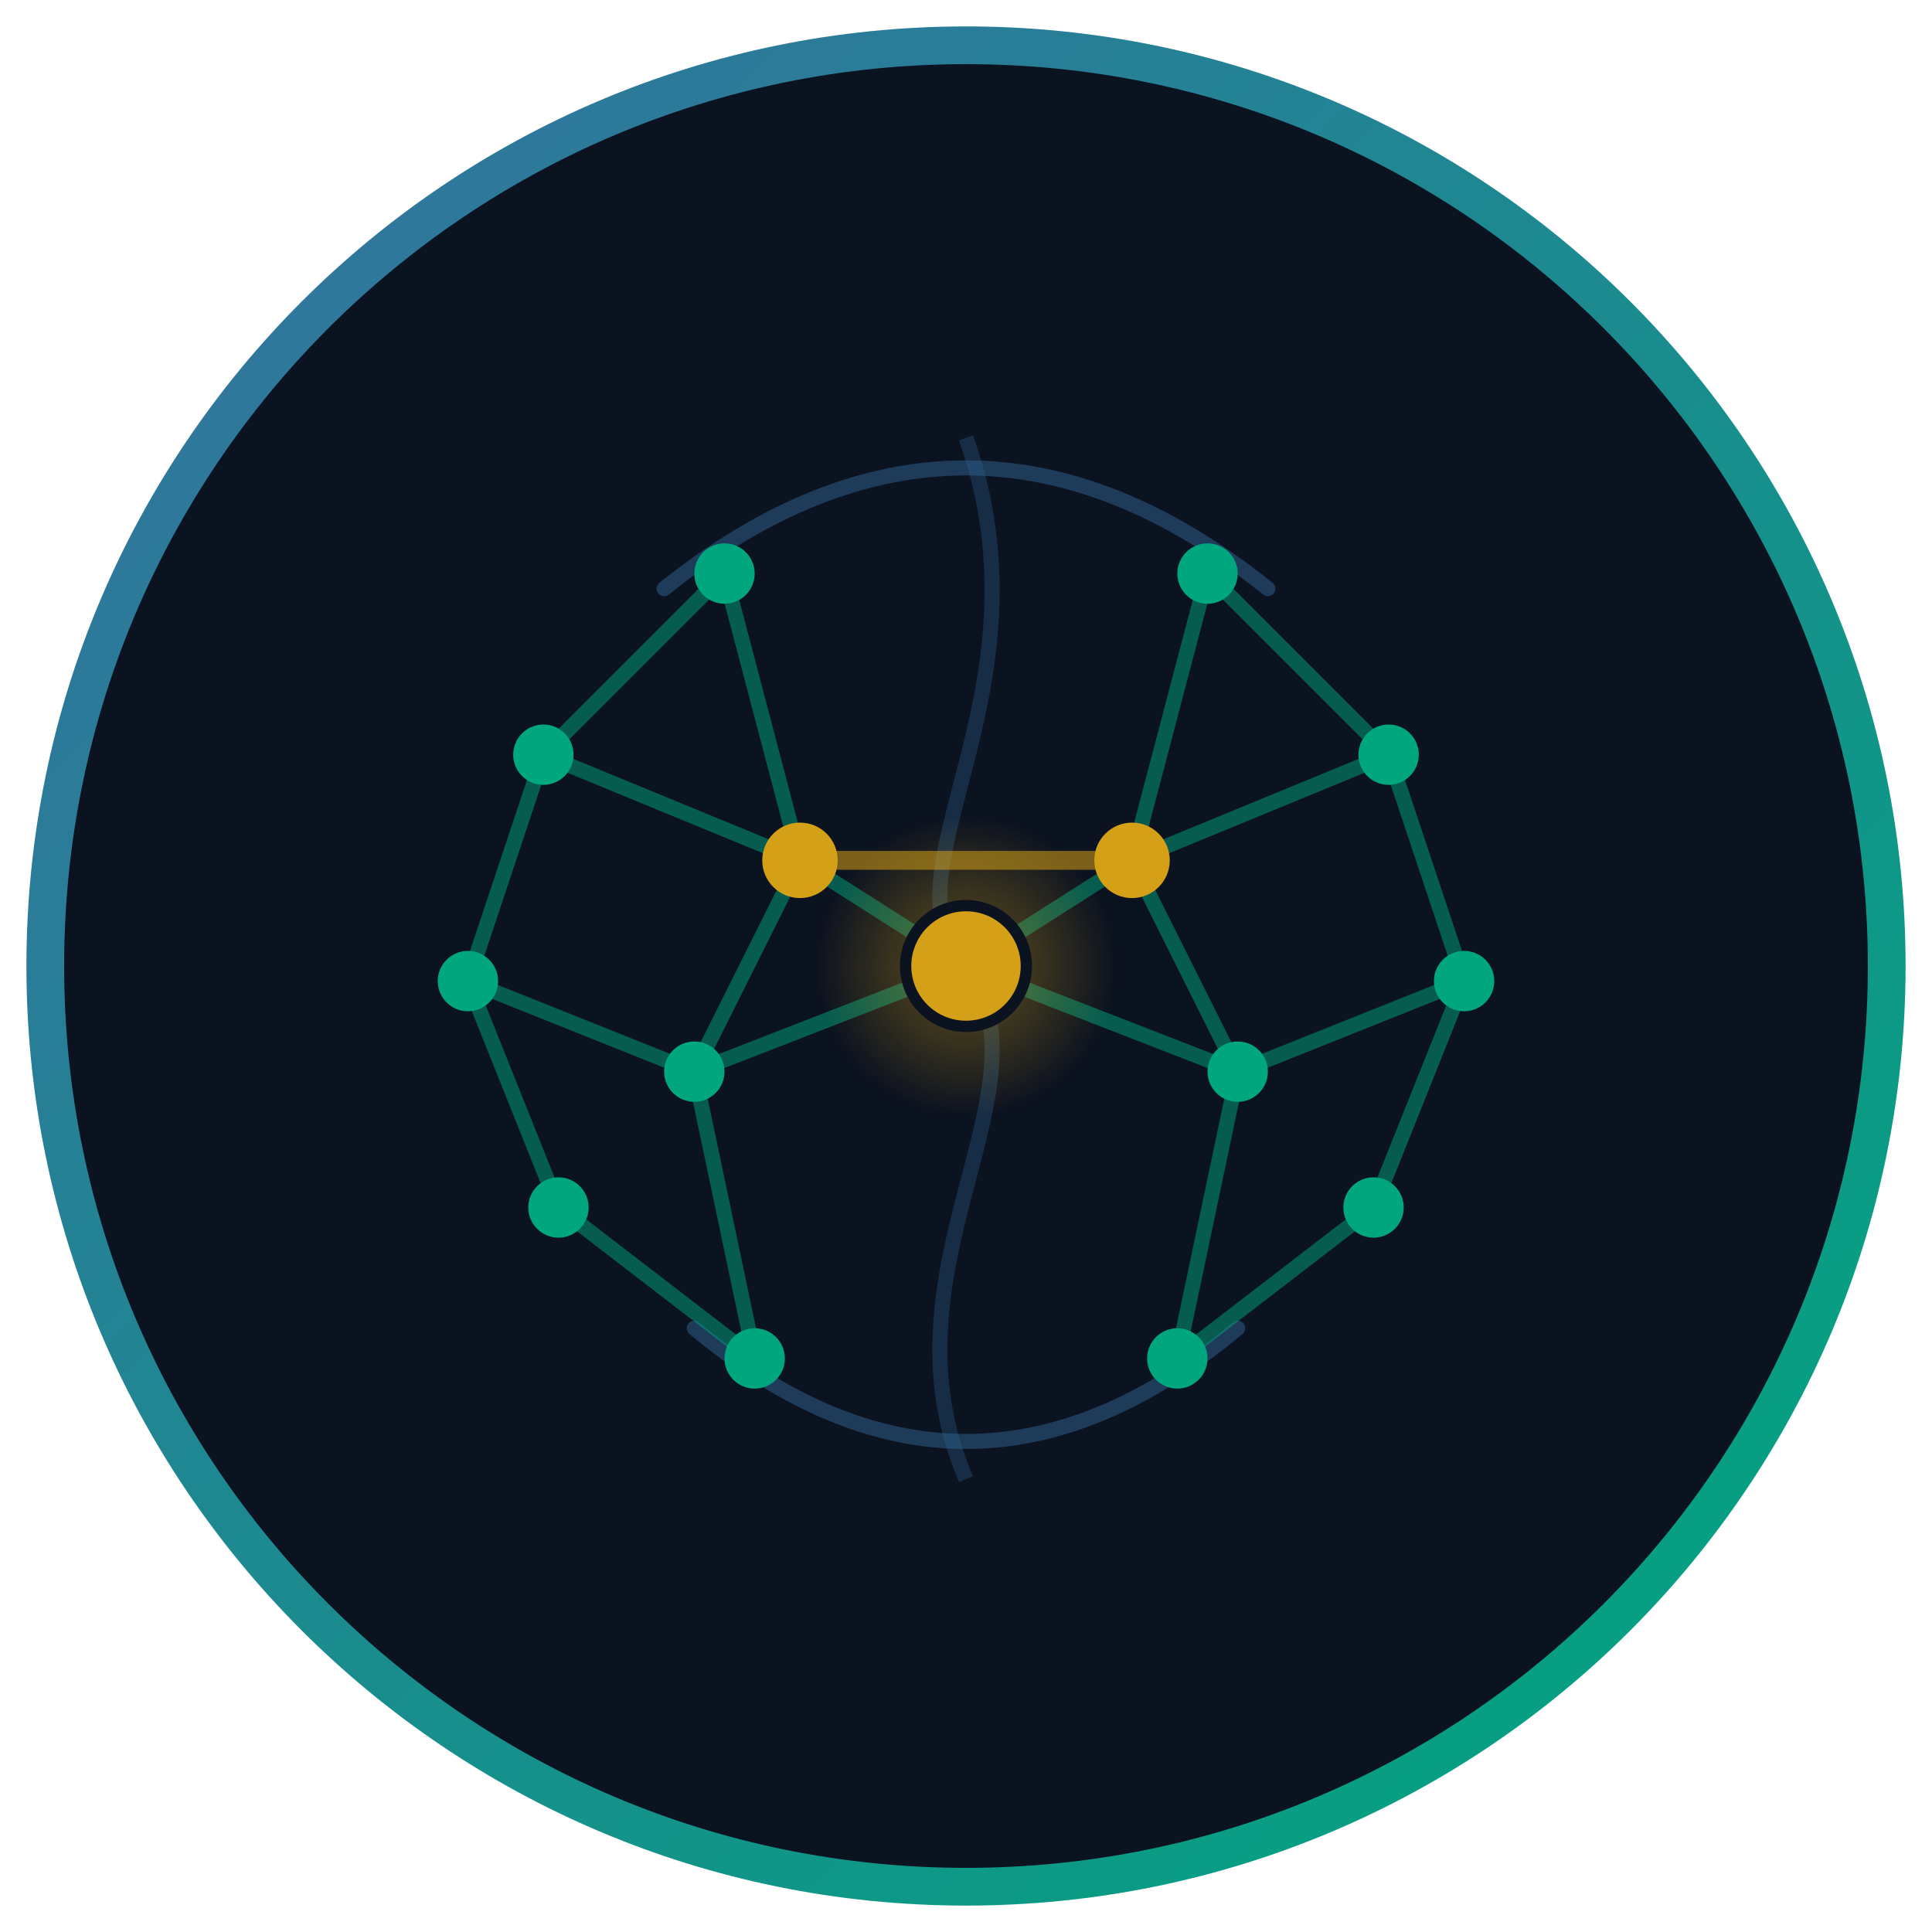
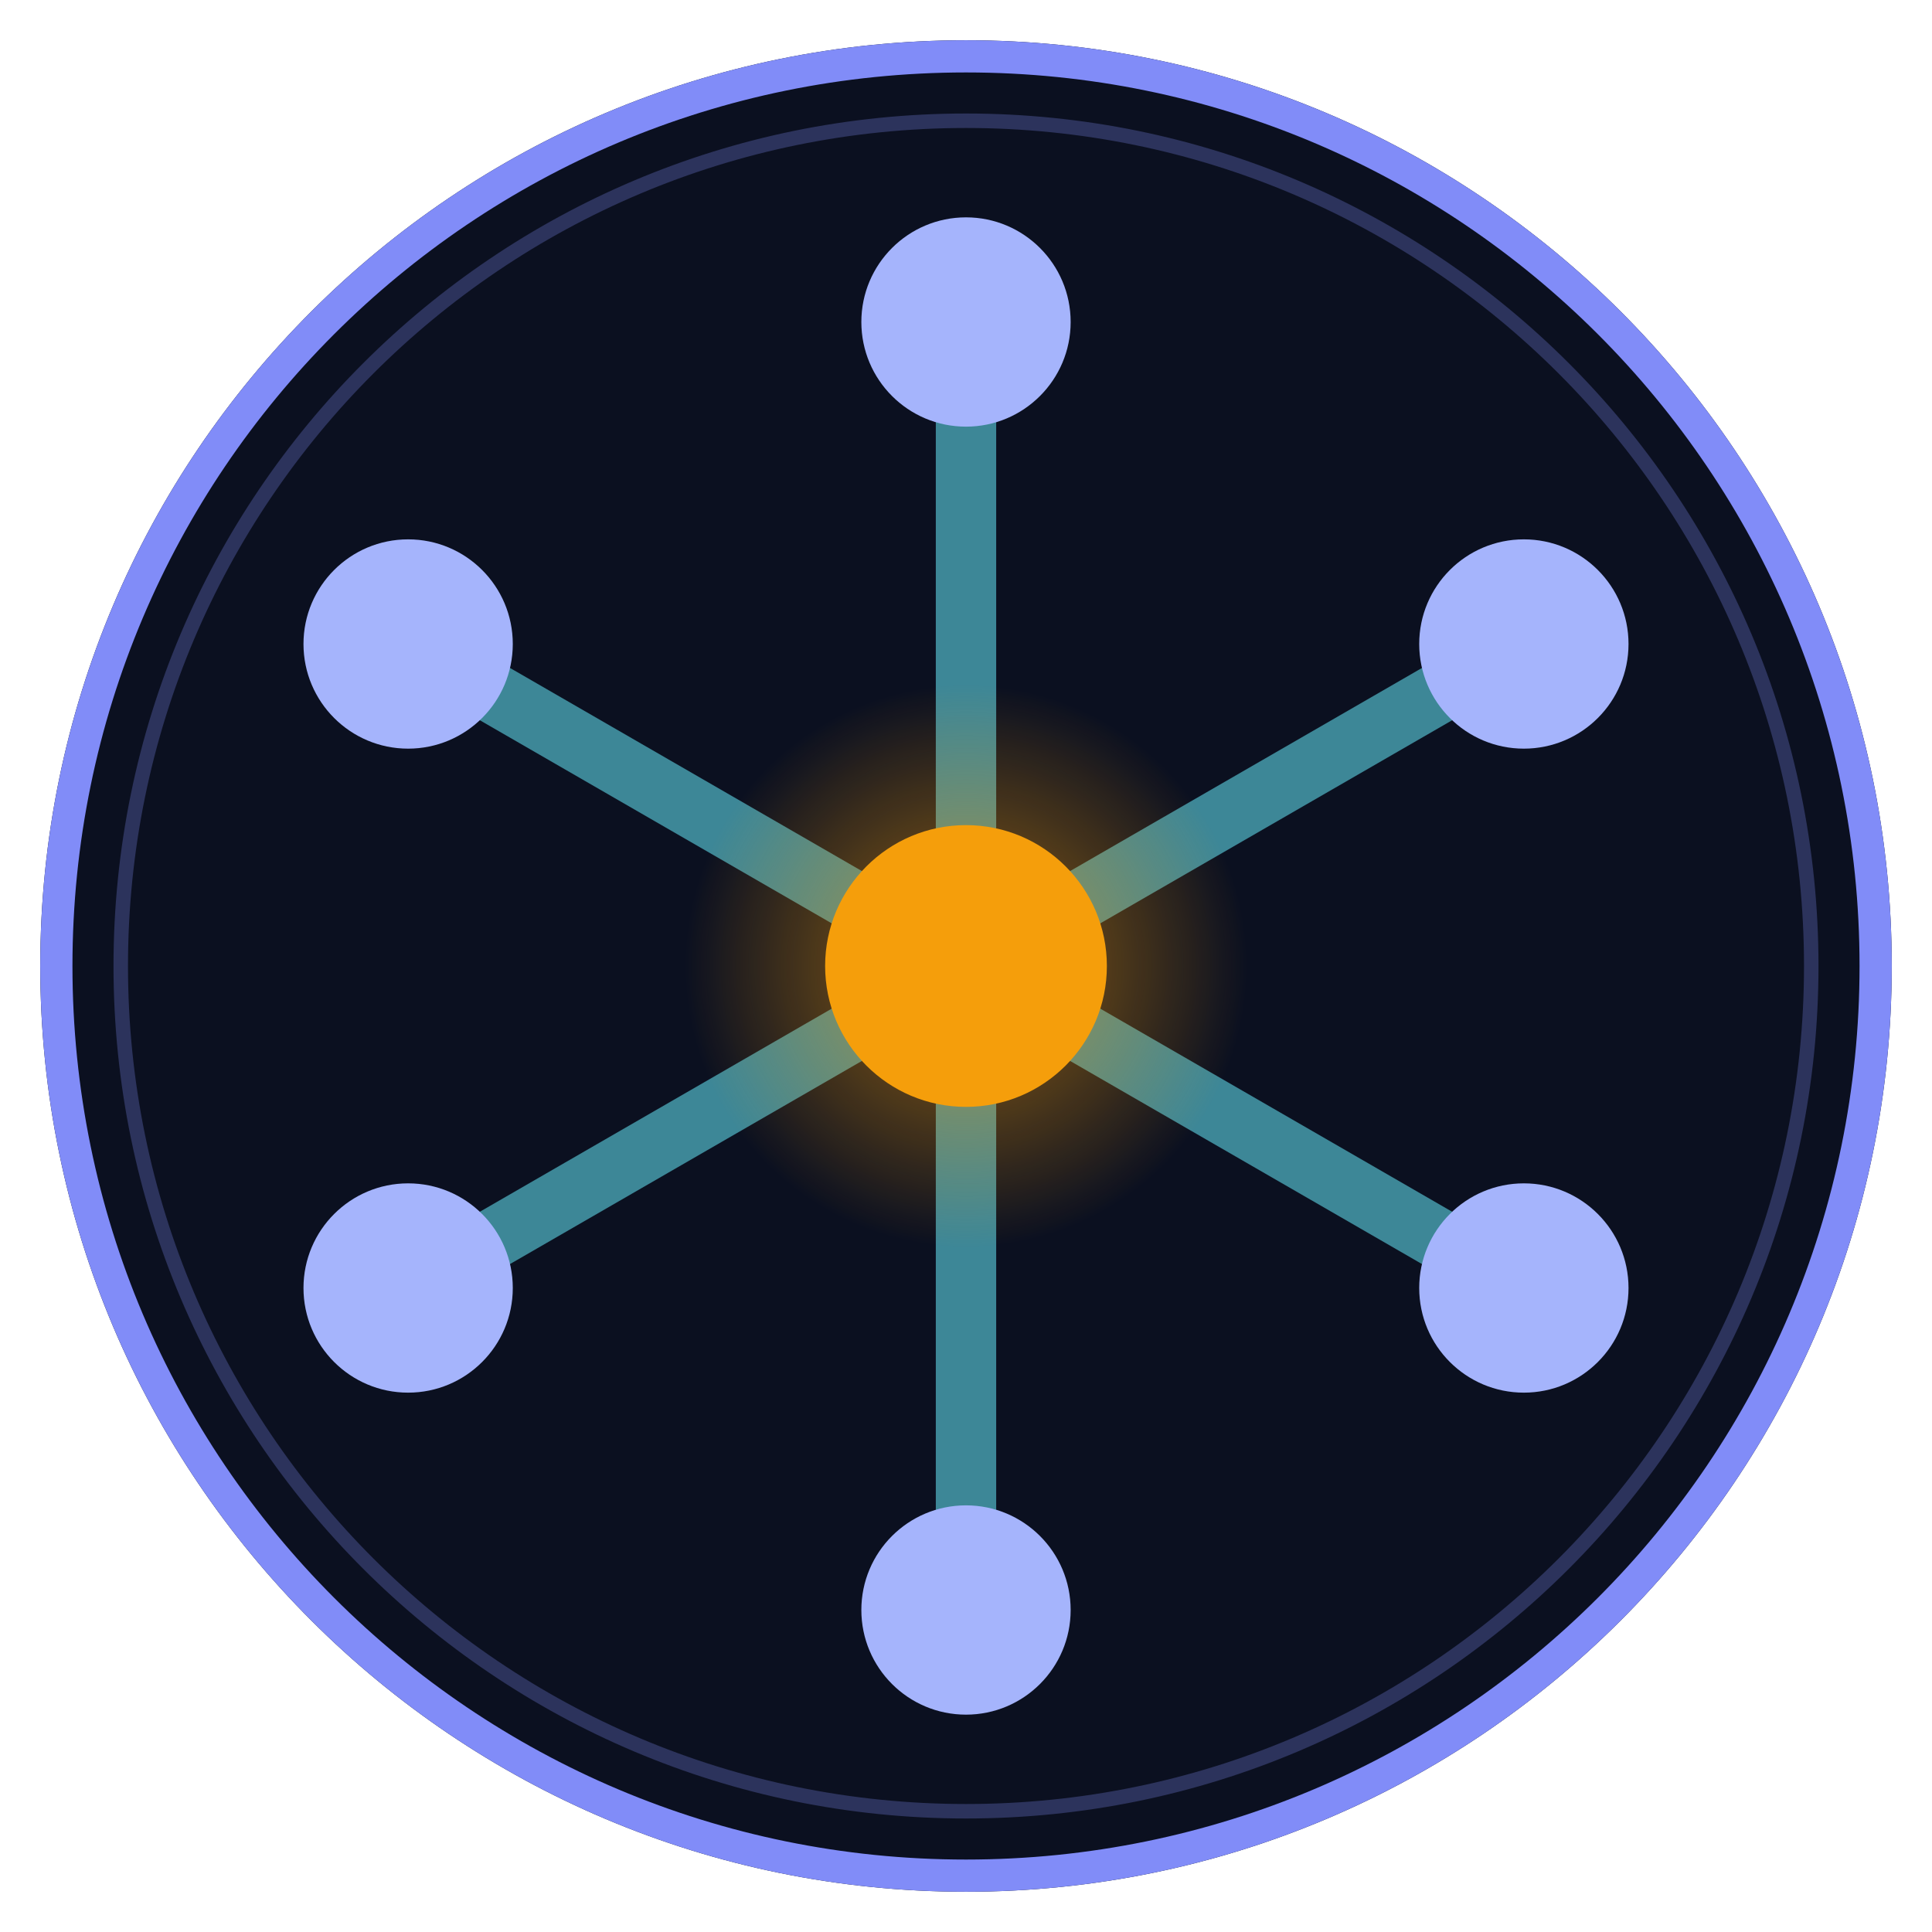
- <svg xmlns="http://www.w3.org/2000/svg" viewBox="0 0 256 256" role="img" aria-labelledby="t d">
+ <svg xmlns="http://www.w3.org/2000/svg" viewBox="0 0 24 24" role="img" aria-labelledby="synara-title synara-desc">
  <defs>
-     <linearGradient id="ring" x1="0" y1="0" x2="1" y2="1">
-       <stop offset="0" stop-color="#3670A0" />
-       <stop offset="1" stop-color="#00A67E" />
-     </linearGradient>
    <radialGradient id="halo" cx="0.5" cy="0.5" r="0.5">
-       <stop offset="0" stop-color="#D4A017" stop-opacity="0.45" />
-       <stop offset="1" stop-color="#D4A017" stop-opacity="0" />
+       <stop offset="0" stop-color="#F59E0B" stop-opacity="0.6" />
+       <stop offset="1" stop-color="#F59E0B" stop-opacity="0" />
    </radialGradient>
  </defs>
-   <circle cx="128" cy="128" r="122" fill="#0B1220" />
-   <circle cx="128" cy="128" r="122" fill="none" stroke="url(#ring)" stroke-width="5" />
-   <g fill="none" stroke="#3670A0" stroke-opacity="0.45" stroke-width="2" stroke-linecap="round">
-     <path d="M88,78 Q128,46 168,78" />
-     <path d="M92,176 Q128,206 164,176" />
+   <circle cx="12" cy="12" r="11.5" fill="#0B1020" />
+   <circle cx="12" cy="12" r="11.3" fill="none" stroke="#818CF8" stroke-width="0.4" />
+   <circle cx="12" cy="12" r="10.5" fill="none" stroke="#818CF8" stroke-opacity="0.28" stroke-width="0.18" />
+   <g stroke="#67E8F9" stroke-opacity="0.55" stroke-width="0.75" stroke-linecap="round">
+     <line x1="12" y1="12" x2="12" y2="4" />
+     <line x1="12" y1="12" x2="18.93" y2="8" />
+     <line x1="12" y1="12" x2="18.93" y2="16" />
+     <line x1="12" y1="12" x2="12" y2="20" />
+     <line x1="12" y1="12" x2="5.07" y2="16" />
+     <line x1="12" y1="12" x2="5.07" y2="8" />
  </g>
-   <path d="M128,58 C140,92 116,116 128,128 C140,144 116,168 128,196" fill="none" stroke="#2E5E8C" stroke-opacity="0.35" stroke-width="2" />
-   <g stroke="#00A67E" stroke-opacity="0.5" stroke-width="2" stroke-linecap="round">
-     <line x1="96" y1="76" x2="72" y2="100" />
-     <line x1="72" y1="100" x2="62" y2="130" />
-     <line x1="62" y1="130" x2="74" y2="160" />
-     <line x1="74" y1="160" x2="100" y2="180" />
-     <line x1="100" y1="180" x2="92" y2="142" />
-     <line x1="92" y1="142" x2="106" y2="114" />
-     <line x1="106" y1="114" x2="96" y2="76" />
-     <line x1="72" y1="100" x2="106" y2="114" />
-     <line x1="62" y1="130" x2="92" y2="142" />
-     <line x1="106" y1="114" x2="128" y2="128" />
-     <line x1="92" y1="142" x2="128" y2="128" />
-     <line x1="160" y1="76" x2="184" y2="100" />
-     <line x1="184" y1="100" x2="194" y2="130" />
-     <line x1="194" y1="130" x2="182" y2="160" />
-     <line x1="182" y1="160" x2="156" y2="180" />
-     <line x1="156" y1="180" x2="164" y2="142" />
-     <line x1="164" y1="142" x2="150" y2="114" />
-     <line x1="150" y1="114" x2="160" y2="76" />
-     <line x1="184" y1="100" x2="150" y2="114" />
-     <line x1="194" y1="130" x2="164" y2="142" />
-     <line x1="150" y1="114" x2="128" y2="128" />
-     <line x1="164" y1="142" x2="128" y2="128" />
+   <g fill="#A5B4FC">
+     <circle cx="12" cy="4" r="1.3" />
+     <circle cx="18.93" cy="8" r="1.3" />
+     <circle cx="18.93" cy="16" r="1.3" />
+     <circle cx="12" cy="20" r="1.3" />
+     <circle cx="5.07" cy="16" r="1.3" />
+     <circle cx="5.07" cy="8" r="1.3" />
  </g>
-   <line x1="106" y1="114" x2="150" y2="114" stroke="#D4A017" stroke-opacity="0.55" stroke-width="2.5" stroke-linecap="round" />
-   <g fill="#00A67E">
-     <circle cx="96" cy="76" r="4" />
-     <circle cx="72" cy="100" r="4" />
-     <circle cx="62" cy="130" r="4" />
-     <circle cx="74" cy="160" r="4" />
-     <circle cx="100" cy="180" r="4" />
-     <circle cx="92" cy="142" r="4" />
-     <circle cx="160" cy="76" r="4" />
-     <circle cx="184" cy="100" r="4" />
-     <circle cx="194" cy="130" r="4" />
-     <circle cx="182" cy="160" r="4" />
-     <circle cx="156" cy="180" r="4" />
-     <circle cx="164" cy="142" r="4" />
-   </g>
-   <g fill="#D4A017">
-     <circle cx="106" cy="114" r="5" />
-     <circle cx="150" cy="114" r="5" />
-   </g>
-   <circle cx="128" cy="128" r="20" fill="url(#halo)" />
-   <circle cx="128" cy="128" r="8" fill="#D4A017" stroke="#0B1220" stroke-width="1.5" />
+   <circle cx="12" cy="12" r="3.5" fill="url(#halo)" />
+   <circle cx="12" cy="12" r="1.75" fill="#F59E0B" />
</svg>
